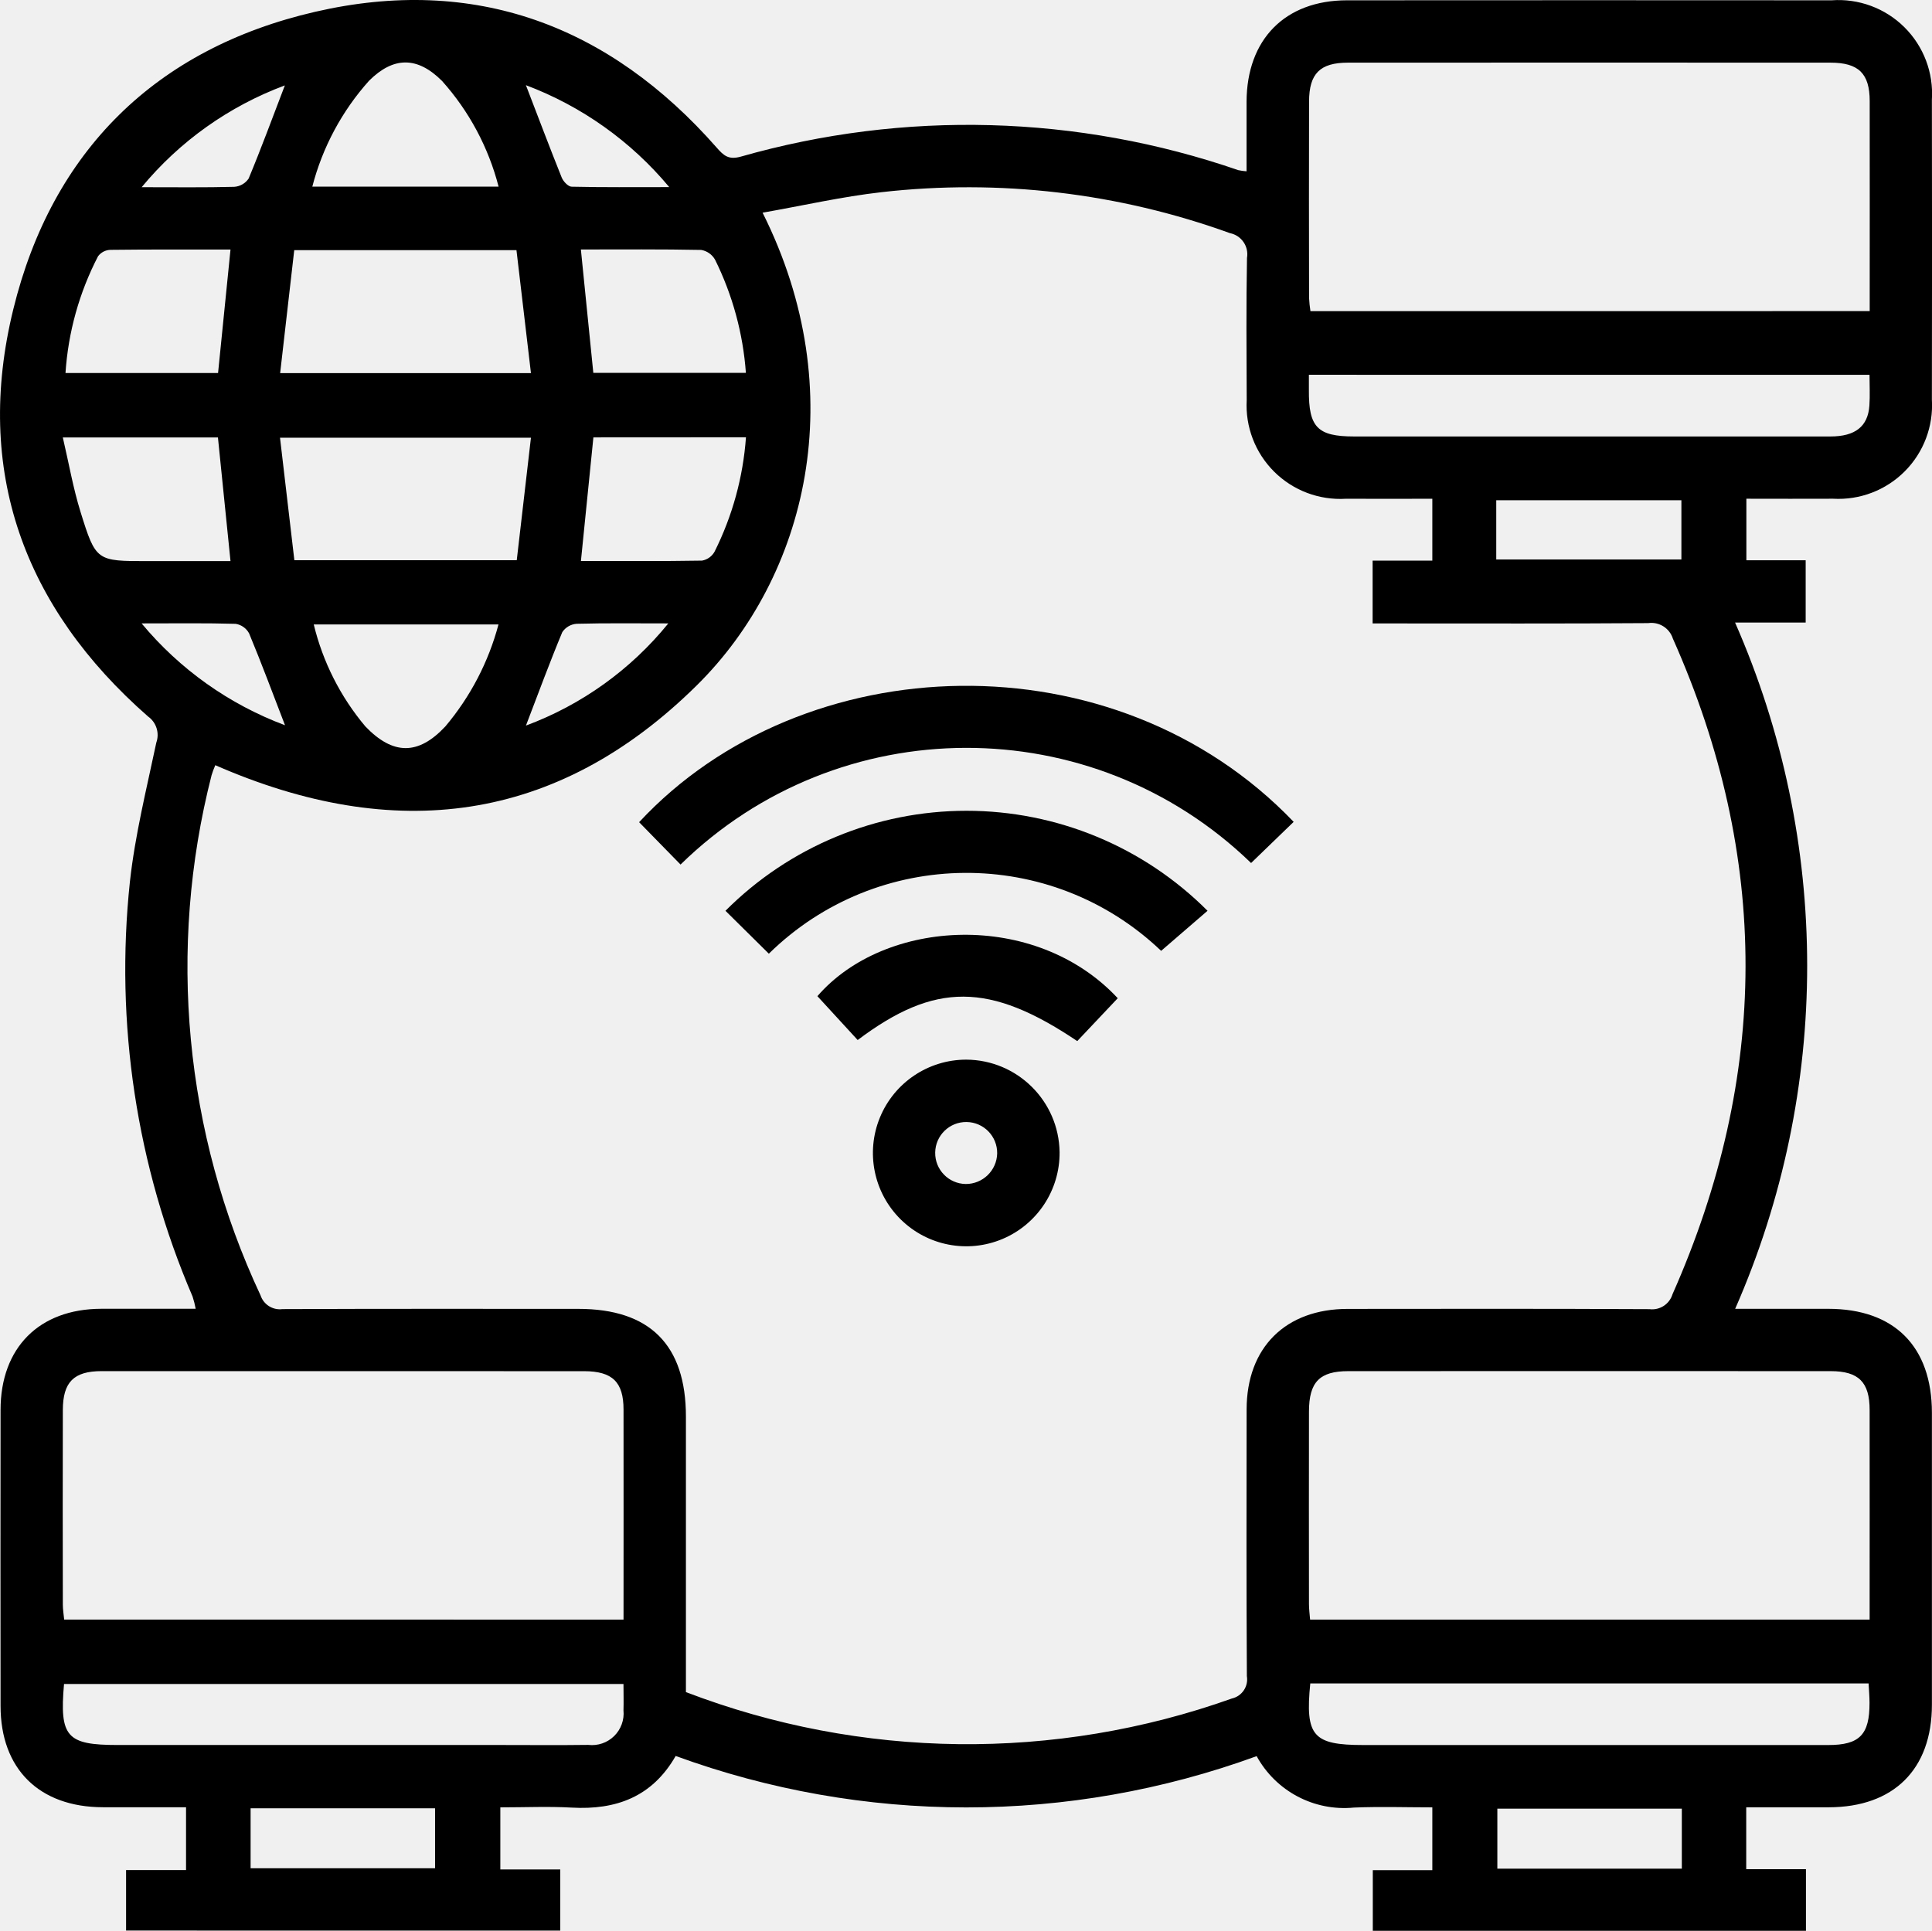
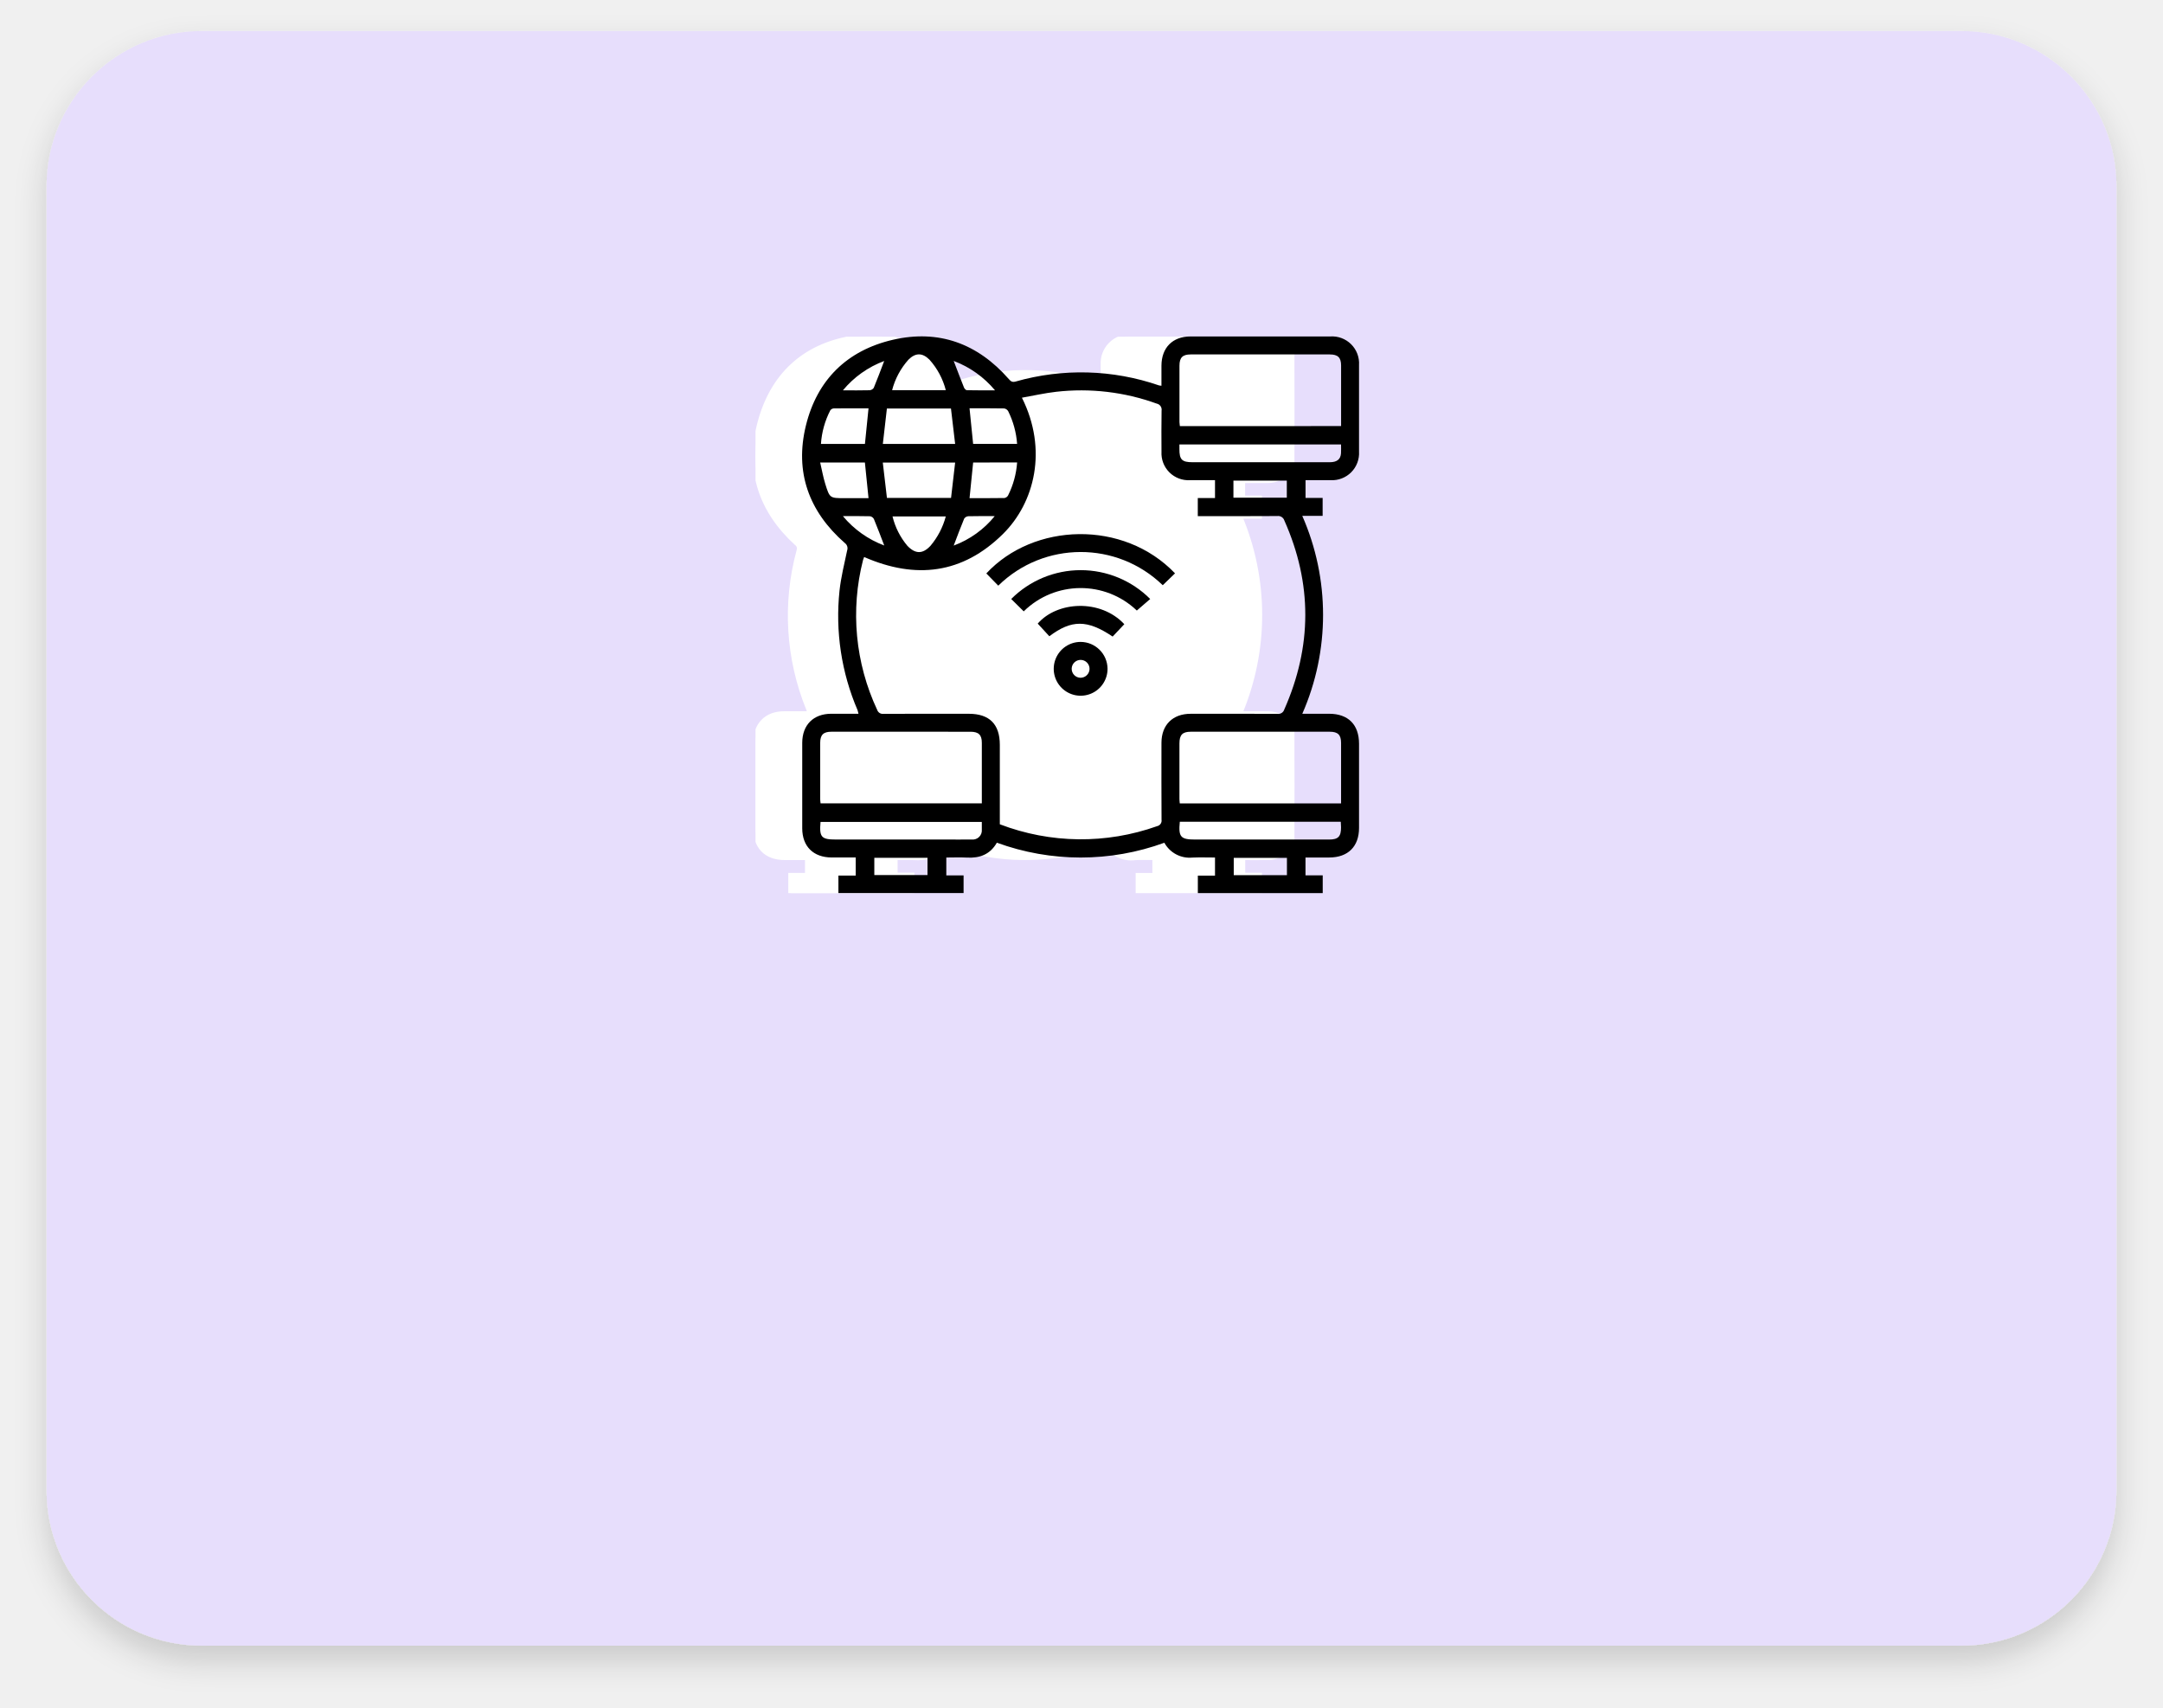
- <svg xmlns="http://www.w3.org/2000/svg" width="107.638" height="107.585" viewBox="0 0 107.638 107.585">
+ <svg xmlns="http://www.w3.org/2000/svg" width="418" height="330" viewBox="0 0 418 330">
  <defs>
+     <filter id="Rectángulo_263055" x="0" y="0" width="418" height="330" filterUnits="userSpaceOnUse">
+       <feOffset dy="3" input="SourceAlpha" />
+       <feGaussianBlur stdDeviation="3" result="blur" />
+       <feFlood flood-opacity="0.161" />
+       <feComposite operator="in" in2="blur" />
+       <feComposite in="SourceGraphic" />
+     </filter>
    <clipPath id="clip-path">
+       <rect id="Rectángulo_264056" data-name="Rectángulo 264056" width="104.153" height="107.519" fill="#fff" stroke="#fff" stroke-width="1" />
+     </clipPath>
+     <clipPath id="clip-path-2">
      <rect id="Rectángulo_264040" data-name="Rectángulo 264040" width="107.638" height="107.585" fill="none" />
    </clipPath>
  </defs>
-   <g id="Grupo_715852" data-name="Grupo 715852" transform="translate(-1166 -8752.231)">
-     <g id="Grupo_711910" data-name="Grupo 711910" transform="translate(1166 8752.231)">
-       <g id="Grupo_711910-2" data-name="Grupo 711910" clip-path="url(#clip-path)">
-         <path id="Trazado_245641" data-name="Trazado 245641" d="M7.024,107.571V104.2h3.341V100.7c-1.55,0-3.092,0-4.634,0-3.545-.007-5.7-2.133-5.7-5.646q-.009-8.245,0-16.489c0-3.471,2.15-5.628,5.6-5.639,1.732-.006,3.463,0,5.271,0a5.287,5.287,0,0,0-.173-.682A46.19,46.19,0,0,1,7.237,49.136c.286-2.609.929-5.182,1.472-7.758a1.263,1.263,0,0,0-.459-1.453C1.309,33.841-1.461,26.211.741,17.233,2.9,8.41,8.692,2.706,17.552.66c8.877-2.05,16.381.74,22.38,7.57.388.442.658.687,1.335.5a46.178,46.178,0,0,1,27.727.753,3.226,3.226,0,0,0,.456.063c0-1.316,0-2.6,0-3.877C69.462,2.189,71.6.021,75.04.018q13.5-.01,27.006,0a5.217,5.217,0,0,1,5.586,5.542q.016,8.353,0,16.706a5.216,5.216,0,0,1-5.5,5.524c-1.587.009-3.174,0-4.836,0V31.22H100.6v3.468H96.666a47.538,47.538,0,0,1,.006,38.24c1.825,0,3.5,0,5.185,0,3.683,0,5.773,2.1,5.776,5.789q.005,8.136,0,16.272c0,3.6-2.132,5.708-5.745,5.714-1.512,0-3.024,0-4.6,0v3.448h3.328v3.433H76.483v-3.377H79.8v-3.5c-1.435,0-2.9-.049-4.364.011a5.563,5.563,0,0,1-5.424-2.865,47.186,47.186,0,0,1-32.368-.01c-1.308,2.283-3.323,3.016-5.793,2.877-1.295-.073-2.6-.013-3.976-.013v3.458h3.338v3.409ZM38.211,94.283a43.858,43.858,0,0,0,30.422.358,1.093,1.093,0,0,0,.834-1.247c-.029-4.954-.021-9.907-.014-14.861.005-3.449,2.168-5.6,5.634-5.6,5.6-.006,11.207-.014,16.809.014a1.185,1.185,0,0,0,1.284-.83c5.394-12.178,5.45-24.346.022-36.531a1.257,1.257,0,0,0-1.374-.865c-4.735.034-9.471.018-14.207.018H76.473v-3.5H79.8V27.792c-1.653,0-3.238.007-4.823,0a5.217,5.217,0,0,1-5.519-5.5c-.011-2.639-.032-5.28.016-7.918a1.2,1.2,0,0,0-.948-1.382,42.85,42.85,0,0,0-19.414-2.283c-2.2.249-4.372.747-6.626,1.143,5.034,10.05,2.449,20.289-3.654,26.326-7.819,7.733-16.886,8.815-26.837,4.459a4.859,4.859,0,0,0-.208.561,43.141,43.141,0,0,0,2.731,28.985,1.128,1.128,0,0,0,1.218.761c5.495-.023,10.989-.014,16.484-.013,3.987,0,5.994,2.01,5.995,6,0,5.1,0,10.192,0,15.35m65.952-76.945c0-3.977.006-7.84,0-11.7,0-1.541-.62-2.144-2.188-2.144q-13.438-.007-26.877,0c-1.559,0-2.166.608-2.17,2.162q-.012,5.474,0,10.948a7.14,7.14,0,0,0,.077.737ZM34.739,90.247c0-3.981.006-7.844,0-11.707,0-1.536-.623-2.136-2.2-2.137Q19.1,76.4,5.663,76.4c-1.554,0-2.159.611-2.162,2.17q-.012,5.42,0,10.84c0,.275.048.549.074.834Zm69.424,0c0-3.963.006-7.823,0-11.684,0-1.552-.614-2.162-2.17-2.162q-13.438-.007-26.877,0c-1.6,0-2.187.608-2.189,2.252q-.008,5.365,0,10.731c0,.277.039.553.063.863ZM72.922,20.884c0,.356,0,.6,0,.854-.015,2.071.48,2.581,2.513,2.583q2.6,0,5.2,0,10.672,0,21.344,0c1.383,0,2.09-.558,2.171-1.72.039-.56.007-1.126.007-1.714ZM34.739,93.832H3.567c-.257,2.948.149,3.4,2.984,3.4H27.895c1.625,0,3.251.016,4.876-.006A1.764,1.764,0,0,0,34.736,95.3c.015-.464,0-.93,0-1.464M73,93.8c-.292,2.935.152,3.434,2.959,3.434H96.223c1.878,0,3.756,0,5.634,0,1.748,0,2.307-.577,2.3-2.357,0-.348-.032-.7-.051-1.076ZM29.581,20.791c-.275-2.337-.542-4.6-.807-6.851H16.393c-.261,2.277-.52,4.538-.785,6.851ZM16.4,31.216h12.39l.791-6.827H15.6l.8,6.827m-12.9-6.84c.337,1.443.575,2.823.987,4.15.855,2.751.893,2.74,3.755,2.74h4.6l-.7-6.889Zm9.338-10.47c-2.288,0-4.489-.011-6.689.016a.9.9,0,0,0-.685.355,16.485,16.485,0,0,0-1.815,6.507h8.5l.693-6.879m19.521,0,.693,6.873h8.5a16.963,16.963,0,0,0-1.714-6.3,1.1,1.1,0,0,0-.777-.551c-2.2-.044-4.4-.025-6.7-.025m.695,10.47c-.231,2.288-.457,4.535-.695,6.888,2.279,0,4.514.016,6.747-.022a.993.993,0,0,0,.7-.5,16.965,16.965,0,0,0,1.748-6.371ZM27.778,10.4a14.108,14.108,0,0,0-3.151-5.889c-1.37-1.369-2.7-1.372-4.067-.01A14.169,14.169,0,0,0,17.4,10.4Zm-.005,24.395H17.48a13.908,13.908,0,0,0,2.876,5.683c1.537,1.6,2.945,1.618,4.455,0a14.646,14.646,0,0,0,2.962-5.685m55.588-3.617H93.676v-3.3H83.361ZM13.962,104.1H24.239v-3.341H13.962ZM93.7,100.78H83.422v3.342H93.7ZM7.895,10.432c1.917,0,3.539.022,5.158-.021a1.053,1.053,0,0,0,.8-.462c.7-1.68,1.326-3.387,2.017-5.189a18.916,18.916,0,0,0-7.978,5.672M29.3,4.747c.694,1.8,1.326,3.482,1.994,5.145.087.217.36.508.552.512,1.738.04,3.477.023,5.44.023A19.183,19.183,0,0,0,29.3,4.747M7.889,34.737a19.079,19.079,0,0,0,7.99,5.675c-.689-1.788-1.313-3.466-2-5.118a1.035,1.035,0,0,0-.749-.533c-1.65-.048-3.3-.024-5.244-.024M29.3,40.431a18.521,18.521,0,0,0,7.934-5.694c-1.866,0-3.487-.022-5.106.021a1.051,1.051,0,0,0-.8.464c-.7,1.678-1.327,3.385-2.026,5.209" transform="translate(0 -0.001)" />
-         <path id="Trazado_245642" data-name="Trazado 245642" d="M125.447,142.106l-2.308-2.36c9.126-9.822,26.5-10.431,36.467-.018l-2.372,2.293a22.783,22.783,0,0,0-31.787.086" transform="translate(-87.532 -93.934)" />
-         <path id="Trazado_245643" data-name="Trazado 245643" d="M142.189,164.2l-2.415-2.389a18.967,18.967,0,0,1,26.858,0l-2.585,2.232a15.713,15.713,0,0,0-21.858.16" transform="translate(-99.356 -111.062)" />
-         <path id="Trazado_245644" data-name="Trazado 245644" d="M178.57,209.34a5.2,5.2,0,1,1-5.2-5.155,5.229,5.229,0,0,1,5.2,5.155m-3.477.074a1.727,1.727,0,1,0-1.752,1.7,1.745,1.745,0,0,0,1.752-1.7" transform="translate(-119.537 -145.142)" />
-         <path id="Trazado_245645" data-name="Trazado 245645" d="M174.22,183.662l-2.256,2.388c-4.891-3.289-7.934-3.293-12.233-.059l-2.244-2.444c3.762-4.346,12.145-4.809,16.733.114" transform="translate(-111.947 -128.041)" />
+   <g id="Grupo_715904" data-name="Grupo 715904" transform="translate(-1011 -8645)">
+     <g id="Grupo_715205" data-name="Grupo 715205">
+       <g transform="matrix(1, 0, 0, 1, 1011, 8645)" filter="url(#Rectángulo_263055)">
+         <rect id="Rectángulo_263055-2" data-name="Rectángulo 263055" width="400" height="312" rx="30" transform="translate(9 6)" fill="#e7defc" />
+       </g>
+       <g id="Grupo_711930" data-name="Grupo 711930" transform="translate(0 -42.232)">
+         <g id="Grupo_711924" data-name="Grupo 711924" transform="translate(1157 8752.298)">
+           <g id="Grupo_711923" data-name="Grupo 711923" clip-path="url(#clip-path)">
+             <path id="Trazado_245694" data-name="Trazado 245694" d="M73.968,107.494v-3.369H77.2v-3.493c-1.288,0-2.573-.061-3.851.013a5.457,5.457,0,0,1-5.6-2.871,44.292,44.292,0,0,1-31.319-.007c-1.292,2.417-3.4,3.032-5.874,2.877-1.177-.074-2.361-.012-3.595-.012v3.425H30.2v3.46H6.835v-3.4h3.23v-3.483q-2.18,0-4.361,0c-3.647,0-5.66-2.07-5.662-5.818q0-8.131,0-16.262c0-3.534,2.068-5.668,5.48-5.677,1.642,0,3.284,0,5.071,0-.119-.376-.193-.668-.3-.945A47.715,47.715,0,0,1,8.426,41.388a1.3,1.3,0,0,0-.481-1.534C1.129,33.617-1.527,25.839.858,16.738,3.273,7.521,9.391,1.908,18.491.339c8.025-1.383,14.788,1.5,20.126,7.853A1.128,1.128,0,0,0,40,8.7a43.39,43.39,0,0,1,26.526.677c.191.065.393.1.675.169,0-1.438-.011-2.805,0-4.173A5.1,5.1,0,0,1,72.356.02Q85.681,0,99.006.021A5.069,5.069,0,0,1,104.13,5.3q.036,8.619,0,17.237a5.087,5.087,0,0,1-5.062,5.232c-1.634.026-3.268,0-4.951,0v3.436H97.36v3.459H93.525a48.9,48.9,0,0,1,.042,38.129c.34.033.6.078.85.079,1.574.007,3.148-.02,4.721.011a5.057,5.057,0,0,1,4.982,5.086q.063,8.781,0,17.562a5.063,5.063,0,0,1-4.978,5.094c-1.64.034-3.282.006-5,.006v3.456H97.37v3.407ZM11.621,42.584a3.513,3.513,0,0,0-.165.423A44.411,44.411,0,0,0,14.073,72.18a1.079,1.079,0,0,0,1.213.7q8.236-.02,16.471,0a5.1,5.1,0,0,1,5.219,5.4c.015,2.1,0,4.191,0,6.287v9.7a41.171,41.171,0,0,0,30.222,0c0-5.333,0-10.535,0-15.736,0-3.523,2.075-5.65,5.5-5.652,5.386,0,10.771-.01,16.157.011a1.14,1.14,0,0,0,1.274-.775,44.407,44.407,0,0,0,.018-36.606,1.148,1.148,0,0,0-1.253-.813c-4.616.029-9.233.016-13.848.016H73.975v-3.5h3.213V27.771c-1.484,0-2.881,0-4.28,0-3.713,0-5.706-2.054-5.708-5.878,0-2.85,0-5.7,0-8.513-8.6-3.636-19-3.694-25.92-1.372,4.185,9.909,3.278,19.118-4.371,26.751-7.342,7.327-16.016,8.08-25.288,3.825M70.564,17.291H100.78c0-3.856,0-7.642,0-11.429,0-1.838-.526-2.378-2.312-2.378q-9.8,0-19.6,0c-2.132,0-4.264-.012-6.4.006A1.664,1.664,0,0,0,70.577,5.2c-.033,4-.013,8.008-.013,12.1m-36.943,72.9c0-3.973.006-7.833,0-11.692,0-1.542-.6-2.145-2.114-2.146q-13-.007-26,0c-1.51,0-2.1.607-2.1,2.157q-.012,5.47,0,10.941c0,.24.046.479.073.74Zm67.159,0c0-3.98.006-7.841,0-11.7,0-1.533-.6-2.132-2.127-2.132q-13-.007-26,0c-1.5,0-2.086.612-2.089,2.171q-.011,5.416,0,10.833c0,.274.047.548.072.83Zm0-69.281H70.627c-.259,2.93.149,3.4,2.879,3.4H93.736c1.712,0,3.424.015,5.136-.006a1.734,1.734,0,0,0,1.905-1.926c.015-.465,0-.93,0-1.469M3.4,93.73c0,.357,0,.606,0,.854-.014,2.068.465,2.577,2.433,2.579q2.83,0,5.66,0,10.009,0,20.019,0c1.247,0,1.957-.494,2.076-1.507A16.9,16.9,0,0,0,33.6,93.73Zm97.38.031H70.559c0,.458,0,.849,0,1.241.016,1.549.6,2.144,2.1,2.161.384,0,.769,0,1.153,0q12.315,0,24.631,0c1.831,0,2.341-.543,2.335-2.464,0-.285,0-.571,0-.937M15.871,13.918l-.754,6.852H28.633l-.787-6.852ZM27.861,31.2l.766-6.828H15.105c.262,2.325.515,4.564.771,6.828Zm-15.429.041c-.236-2.391-.455-4.61-.679-6.882H3.521A17.482,17.482,0,0,0,5.258,30.8a.856.856,0,0,0,.622.419c2.162.031,4.325.019,6.551.019m-.009-17.345c-2.213,0-4.376-.012-6.537.019a.854.854,0,0,0-.624.416,17.2,17.2,0,0,0-1.735,6.448h8.228l.668-6.883m19.557,6.859h8.544c-.692-2.22-1.318-4.268-1.981-6.3-.073-.223-.361-.526-.553-.529-2.223-.037-4.446-.024-6.68-.024.231,2.362.449,4.584.672,6.856m0,3.595c-.229,2.342-.446,4.561-.674,6.889,2.231,0,4.427.007,6.623-.013a.653.653,0,0,0,.494-.295,17.014,17.014,0,0,0,1.763-6.581ZM16.843,10.391H26.9A14.58,14.58,0,0,0,23.834,4.5c-1.33-1.361-2.61-1.364-3.935,0a14.291,14.291,0,0,0-3.055,5.893m-.021,24.344c.788,2.276,1.543,4.409,3.205,6.022,1.09,1.057,2.155,1.215,3.214.38,2.031-1.6,2.835-3.959,3.661-6.4Zm63.858-3.569h9.942V27.826H80.681ZM23.5,100.709H13.558v3.337H23.5Zm67.159,0H80.717v3.337h9.942ZM7.643,10.421c1.892,0,3.518.015,5.144-.018a.814.814,0,0,0,.619-.4c.669-1.71,1.293-3.439,1.97-5.27a18.775,18.775,0,0,0-7.733,5.686M28.36,4.742c.67,1.8,1.281,3.472,1.927,5.131.085.219.343.517.527.521,1.684.04,3.37.023,5.271.023A18.557,18.557,0,0,0,28.36,4.742M15.378,40.4c-.677-1.825-1.294-3.529-1.952-5.216a.816.816,0,0,0-.581-.45c-1.652-.036-3.305-.021-5.184-.021A18.588,18.588,0,0,0,15.378,40.4m20.595-5.687c-1.789,0-3.42-.011-5.049.014a.729.729,0,0,0-.569.322c-.673,1.741-1.308,3.5-1.952,5.251a16.5,16.5,0,0,0,7.569-5.588" transform="translate(0 0)" fill="#fff" stroke="#fff" stroke-width="1" />
+             <path id="Trazado_245695" data-name="Trazado 245695" d="M37.6,68.158c9.271,4.255,17.945,3.5,25.287-3.825,7.649-7.634,8.557-16.842,4.372-26.752,6.916-2.322,17.318-2.264,25.92,1.372,0,2.812,0,5.663,0,8.513,0,3.824,1.995,5.876,5.708,5.878h4.28v3.44H99.953v3.5h1.076c4.616,0,9.232.014,13.848-.015a1.149,1.149,0,0,1,1.254.813,44.408,44.408,0,0,1-.018,36.605,1.141,1.141,0,0,1-1.275.776c-5.385-.022-10.771-.016-16.156-.011-3.428,0-5.5,2.129-5.5,5.652-.006,5.2,0,10.4,0,15.736a41.173,41.173,0,0,1-30.222,0v-9.7c0-2.1.012-4.191,0-6.287a5.1,5.1,0,0,0-5.219-5.4q-8.236-.024-16.471,0a1.08,1.08,0,0,1-1.213-.7,44.409,44.409,0,0,1-2.617-29.172,3.469,3.469,0,0,1,.165-.423M62.637,73.8a21.43,21.43,0,0,1,30.772-.106L95.75,71.4c-9.718-10.68-26.963-9.679-35.316.017l2.2,2.381m28.422,2.47c-7.35-7.685-19.39-7.12-25.816-.134l2.3,2.433A14.64,14.64,0,0,1,78.1,74.177a14.828,14.828,0,0,1,10.632,4.494l2.327-2.4m-13.025,8.3a5.2,5.2,0,1,0,5.066,5.22,5.141,5.141,0,0,0-5.066-5.22m-5.911-1.031c3.989-3.3,7.958-3.285,11.856-.036l2.3-2.255C82.449,76.72,74.373,76.21,69.862,81.2l2.262,2.34" transform="translate(-25.977 -25.573)" fill="#fff" stroke="#fff" stroke-width="1" />
+             <path id="Trazado_245696" data-name="Trazado 245696" d="M251.763,25.825c0-4.087-.02-8.091.013-12.1a1.664,1.664,0,0,1,1.89-1.707c2.132-.018,4.263-.006,6.4-.006q9.8,0,19.6,0c1.786,0,2.311.54,2.312,2.378,0,3.786,0,7.572,0,11.429Z" transform="translate(-181.198 -8.534)" fill="#fff" stroke="#fff" stroke-width="1" />
+             <path id="Trazado_245697" data-name="Trazado 245697" d="M42.348,277.423H12.2c-.027-.262-.073-.5-.073-.74q-.007-5.47,0-10.941c0-1.55.592-2.156,2.1-2.157q13-.007,26,0c1.515,0,2.111.6,2.114,2.146.008,3.86,0,7.719,0,11.692" transform="translate(-8.726 -187.236)" fill="#fff" stroke="#fff" stroke-width="1" />
+             <path id="Trazado_245698" data-name="Trazado 245698" d="M281.973,277.418H251.828c-.026-.282-.072-.556-.072-.83q-.008-5.416,0-10.832c0-1.559.587-2.17,2.089-2.171q13-.008,26,0c1.523,0,2.123.6,2.127,2.133.009,3.861,0,7.722,0,11.7" transform="translate(-181.193 -187.236)" fill="#fff" stroke="#fff" stroke-width="1" />
+             <path id="Trazado_245699" data-name="Trazado 245699" d="M281.984,72.162c0,.539.013,1,0,1.469a1.734,1.734,0,0,1-1.905,1.925c-1.712.021-3.424.006-5.136.006H254.712c-2.731,0-3.139-.47-2.88-3.4Z" transform="translate(-181.205 -51.261)" fill="#fff" stroke="#fff" stroke-width="1" />
+             <path id="Trazado_245700" data-name="Trazado 245700" d="M12.129,323.605h30.2a16.835,16.835,0,0,1-.013,1.924c-.118,1.013-.829,1.506-2.076,1.507q-10.009.007-20.019,0-2.83,0-5.66,0c-1.969,0-2.448-.51-2.433-2.578,0-.249,0-.5,0-.855" transform="translate(-8.73 -229.874)" fill="#fff" stroke="#fff" stroke-width="1" />
+             <path id="Trazado_245701" data-name="Trazado 245701" d="M281.975,323.711c0,.367,0,.652,0,.938.006,1.921-.5,2.464-2.335,2.464q-12.315,0-24.631,0c-.384,0-.768,0-1.153,0-1.507-.017-2.086-.613-2.1-2.161,0-.392,0-.783,0-1.241Z" transform="translate(-181.195 -229.95)" fill="#fff" stroke="#fff" stroke-width="1" />
+             <path id="Trazado_245702" data-name="Trazado 245702" d="M54.694,48.054H66.669c.259,2.256.518,4.513.787,6.852H53.94l.754-6.852" transform="translate(-38.822 -34.135)" fill="#fff" stroke="#fff" stroke-width="1" />
+             <path id="Trazado_245703" data-name="Trazado 245703" d="M66.653,90.966H54.669L53.9,84.138H67.419l-.766,6.828" transform="translate(-38.792 -59.768)" fill="#fff" stroke="#fff" stroke-width="1" />
+             <path id="Trazado_245704" data-name="Trazado 245704" d="M21.474,90.974c-2.226,0-4.389.012-6.551-.019a.856.856,0,0,1-.622-.419,17.482,17.482,0,0,1-1.738-6.444h8.232c.224,2.272.443,4.491.679,6.882" transform="translate(-9.042 -59.735)" fill="#fff" stroke="#fff" stroke-width="1" />
+             <path id="Trazado_245705" data-name="Trazado 245705" d="M21.48,47.964l-.668,6.883H12.584A17.2,17.2,0,0,1,14.319,48.4a.856.856,0,0,1,.624-.417c2.162-.03,4.324-.019,6.537-.019" transform="translate(-9.057 -34.07)" fill="#fff" stroke="#fff" stroke-width="1" />
+             <path id="Trazado_245706" data-name="Trazado 245706" d="M112.38,54.832c-.223-2.271-.44-4.494-.671-6.856,2.234,0,4.458-.013,6.68.024.192,0,.48.306.553.529.664,2.035,1.289,4.083,1.981,6.3Z" transform="translate(-80.401 -34.079)" fill="#fff" stroke="#fff" stroke-width="1" />
+             <path id="Trazado_245707" data-name="Trazado 245707" d="M112.385,84.062h8.206a17.012,17.012,0,0,1-1.763,6.581.652.652,0,0,1-.494.295c-2.2.019-4.392.013-6.623.013l.674-6.889" transform="translate(-80.402 -59.714)" fill="#fff" stroke="#fff" stroke-width="1" />
+             <path id="Trazado_245708" data-name="Trazado 245708" d="M60.1,18.913a14.294,14.294,0,0,1,3.055-5.893c1.325-1.365,2.606-1.362,3.935,0a14.578,14.578,0,0,1,3.064,5.895Z" transform="translate(-43.256 -8.522)" fill="#fff" stroke="#fff" stroke-width="1" />
+             <path id="Trazado_245709" data-name="Trazado 245709" d="M60.023,119.924H70.1c-.826,2.443-1.63,4.8-3.661,6.4-1.058.836-2.124.678-3.213-.379-1.662-1.612-2.417-3.746-3.205-6.022" transform="translate(-43.201 -85.189)" fill="#fff" stroke="#fff" stroke-width="1" />
+             <rect id="Rectángulo_264053" data-name="Rectángulo 264053" width="9.942" height="3.339" transform="translate(80.681 27.827)" fill="#fff" stroke="#fff" stroke-width="1" />
+             <rect id="Rectángulo_264054" data-name="Rectángulo 264054" width="9.942" height="3.337" transform="translate(13.558 100.709)" fill="#fff" stroke="#fff" stroke-width="1" />
+             <rect id="Rectángulo_264055" data-name="Rectángulo 264055" width="9.942" height="3.337" transform="translate(80.718 100.71)" fill="#fff" stroke="#fff" stroke-width="1" />
+             <path id="Trazado_245710" data-name="Trazado 245710" d="M27.271,22.037A18.773,18.773,0,0,1,35,16.351c-.677,1.831-1.3,3.56-1.97,5.27a.814.814,0,0,1-.619.4c-1.626.033-3.252.018-5.144.018" transform="translate(-19.628 -11.615)" fill="#fff" stroke="#fff" stroke-width="1" />
+             <path id="Trazado_245711" data-name="Trazado 245711" d="M101.191,16.373a18.558,18.558,0,0,1,7.724,5.676c-1.9,0-3.587.017-5.271-.024-.184,0-.442-.3-.527-.521-.645-1.659-1.256-3.333-1.926-5.131" transform="translate(-72.831 -11.631)" fill="#fff" stroke="#fff" stroke-width="1" />
+             <path id="Trazado_245712" data-name="Trazado 245712" d="M35.053,125.522a18.588,18.588,0,0,1-7.717-5.686c1.879,0,3.532-.016,5.184.021a.816.816,0,0,1,.58.45c.658,1.687,1.275,3.391,1.952,5.216" transform="translate(-19.675 -85.123)" fill="#fff" stroke="#fff" stroke-width="1" />
+             <path id="Trazado_245713" data-name="Trazado 245713" d="M108.913,119.836a16.5,16.5,0,0,1-7.57,5.588c.645-1.753,1.279-3.51,1.952-5.251a.729.729,0,0,1,.569-.322c1.629-.025,3.259-.014,5.049-.014" transform="translate(-72.94 -85.125)" fill="#fff" stroke="#fff" stroke-width="1" />
+             <path id="Trazado_245714" data-name="Trazado 245714" d="M125.148,141.893l-2.2-2.381c8.353-9.7,25.6-10.7,35.316-.017l-2.341,2.292a21.43,21.43,0,0,0-30.772.106" transform="translate(-88.488 -93.666)" fill="#fff" stroke="#fff" stroke-width="1" />
+             <path id="Trazado_245715" data-name="Trazado 245715" d="M165.921,161.37l-2.327,2.4a14.827,14.827,0,0,0-10.632-4.494,14.641,14.641,0,0,0-10.561,4.392l-2.3-2.433c6.426-6.987,18.466-7.551,25.816.134" transform="translate(-100.838 -110.673)" fill="#fff" stroke="#fff" stroke-width="1" />
+             <path id="Trazado_245716" data-name="Trazado 245716" d="M172.9,203.7a5.2,5.2,0,1,1-5,5.18,5.138,5.138,0,0,1,5-5.18m1.7,5.184a1.671,1.671,0,1,0-1.655,1.743,1.715,1.715,0,0,0,1.655-1.743" transform="translate(-120.843 -144.701)" fill="#fff" stroke="#fff" stroke-width="1" />
+             <path id="Trazado_245717" data-name="Trazado 245717" d="M158.844,185.7l-2.262-2.34c4.511-4.993,12.588-4.483,16.421.049l-2.3,2.255c-3.9-3.248-7.866-3.265-11.856.037" transform="translate(-112.697 -127.726)" fill="#fff" stroke="#fff" stroke-width="1" />
+             <path id="Trazado_245718" data-name="Trazado 245718" d="M183.239,217.407a1.671,1.671,0,1,1-1.687-1.709,1.72,1.72,0,0,1,1.687,1.709" transform="translate(-129.479 -153.222)" fill="#fff" stroke="#fff" stroke-width="1" />
+           </g>
+         </g>
+         <g id="Grupo_711910" data-name="Grupo 711910" transform="translate(1166 8752.231)">
+           <g id="Grupo_711910-2" data-name="Grupo 711910" clip-path="url(#clip-path-2)">
+             <path id="Trazado_245641" data-name="Trazado 245641" d="M7.024,107.571V104.2h3.341V100.7c-1.55,0-3.092,0-4.634,0-3.545-.007-5.7-2.133-5.7-5.646q-.009-8.245,0-16.489c0-3.471,2.15-5.628,5.6-5.639,1.732-.006,3.463,0,5.271,0a5.287,5.287,0,0,0-.173-.682A46.19,46.19,0,0,1,7.237,49.136c.286-2.609.929-5.182,1.472-7.758a1.263,1.263,0,0,0-.459-1.453C1.309,33.841-1.461,26.211.741,17.233,2.9,8.41,8.692,2.706,17.552.66c8.877-2.05,16.381.74,22.38,7.57.388.442.658.687,1.335.5a46.178,46.178,0,0,1,27.727.753,3.226,3.226,0,0,0,.456.063c0-1.316,0-2.6,0-3.877C69.462,2.189,71.6.021,75.04.018q13.5-.01,27.006,0a5.217,5.217,0,0,1,5.586,5.542q.016,8.353,0,16.706a5.216,5.216,0,0,1-5.5,5.524c-1.587.009-3.174,0-4.836,0V31.22H100.6v3.468H96.666a47.538,47.538,0,0,1,.006,38.24c1.825,0,3.5,0,5.185,0,3.683,0,5.773,2.1,5.776,5.789q.005,8.136,0,16.272c0,3.6-2.132,5.708-5.745,5.714-1.512,0-3.024,0-4.6,0v3.448h3.328v3.433H76.483v-3.377H79.8v-3.5c-1.435,0-2.9-.049-4.364.011a5.563,5.563,0,0,1-5.424-2.865,47.186,47.186,0,0,1-32.368-.01c-1.308,2.283-3.323,3.016-5.793,2.877-1.295-.073-2.6-.013-3.976-.013v3.458h3.338v3.409ZM38.211,94.283a43.858,43.858,0,0,0,30.422.358,1.093,1.093,0,0,0,.834-1.247c-.029-4.954-.021-9.907-.014-14.861.005-3.449,2.168-5.6,5.634-5.6,5.6-.006,11.207-.014,16.809.014a1.185,1.185,0,0,0,1.284-.83c5.394-12.178,5.45-24.346.022-36.531a1.257,1.257,0,0,0-1.374-.865c-4.735.034-9.471.018-14.207.018H76.473v-3.5H79.8V27.792c-1.653,0-3.238.007-4.823,0a5.217,5.217,0,0,1-5.519-5.5c-.011-2.639-.032-5.28.016-7.918a1.2,1.2,0,0,0-.948-1.382,42.85,42.85,0,0,0-19.414-2.283c-2.2.249-4.372.747-6.626,1.143,5.034,10.05,2.449,20.289-3.654,26.326-7.819,7.733-16.886,8.815-26.837,4.459a4.859,4.859,0,0,0-.208.561,43.141,43.141,0,0,0,2.731,28.985,1.128,1.128,0,0,0,1.218.761c5.495-.023,10.989-.014,16.484-.013,3.987,0,5.994,2.01,5.995,6,0,5.1,0,10.192,0,15.35m65.952-76.945c0-3.977.006-7.84,0-11.7,0-1.541-.62-2.144-2.188-2.144q-13.438-.007-26.877,0c-1.559,0-2.166.608-2.17,2.162q-.012,5.474,0,10.948a7.14,7.14,0,0,0,.077.737ZM34.739,90.247c0-3.981.006-7.844,0-11.707,0-1.536-.623-2.136-2.2-2.137Q19.1,76.4,5.663,76.4c-1.554,0-2.159.611-2.162,2.17q-.012,5.42,0,10.84c0,.275.048.549.074.834Zm69.424,0c0-3.963.006-7.823,0-11.684,0-1.552-.614-2.162-2.17-2.162q-13.438-.007-26.877,0c-1.6,0-2.187.608-2.189,2.252q-.008,5.365,0,10.731c0,.277.039.553.063.863ZM72.922,20.884c0,.356,0,.6,0,.854-.015,2.071.48,2.581,2.513,2.583q2.6,0,5.2,0,10.672,0,21.344,0c1.383,0,2.09-.558,2.171-1.72.039-.56.007-1.126.007-1.714ZM34.739,93.832H3.567c-.257,2.948.149,3.4,2.984,3.4H27.895c1.625,0,3.251.016,4.876-.006A1.764,1.764,0,0,0,34.736,95.3c.015-.464,0-.93,0-1.464M73,93.8c-.292,2.935.152,3.434,2.959,3.434H96.223c1.878,0,3.756,0,5.634,0,1.748,0,2.307-.577,2.3-2.357,0-.348-.032-.7-.051-1.076ZM29.581,20.791c-.275-2.337-.542-4.6-.807-6.851H16.393c-.261,2.277-.52,4.538-.785,6.851ZM16.4,31.216h12.39l.791-6.827H15.6l.8,6.827m-12.9-6.84c.337,1.443.575,2.823.987,4.15.855,2.751.893,2.74,3.755,2.74h4.6l-.7-6.889Zm9.338-10.47c-2.288,0-4.489-.011-6.689.016a.9.9,0,0,0-.685.355,16.485,16.485,0,0,0-1.815,6.507h8.5l.693-6.879m19.521,0,.693,6.873h8.5a16.963,16.963,0,0,0-1.714-6.3,1.1,1.1,0,0,0-.777-.551c-2.2-.044-4.4-.025-6.7-.025m.695,10.47c-.231,2.288-.457,4.535-.695,6.888,2.279,0,4.514.016,6.747-.022a.993.993,0,0,0,.7-.5,16.965,16.965,0,0,0,1.748-6.371ZM27.778,10.4a14.108,14.108,0,0,0-3.151-5.889c-1.37-1.369-2.7-1.372-4.067-.01A14.169,14.169,0,0,0,17.4,10.4Zm-.005,24.395H17.48a13.908,13.908,0,0,0,2.876,5.683c1.537,1.6,2.945,1.618,4.455,0a14.646,14.646,0,0,0,2.962-5.685m55.588-3.617H93.676v-3.3H83.361ZM13.962,104.1H24.239v-3.341H13.962ZM93.7,100.78H83.422v3.342H93.7ZM7.895,10.432c1.917,0,3.539.022,5.158-.021a1.053,1.053,0,0,0,.8-.462c.7-1.68,1.326-3.387,2.017-5.189a18.916,18.916,0,0,0-7.978,5.672M29.3,4.747c.694,1.8,1.326,3.482,1.994,5.145.087.217.36.508.552.512,1.738.04,3.477.023,5.44.023A19.183,19.183,0,0,0,29.3,4.747M7.889,34.737a19.079,19.079,0,0,0,7.99,5.675c-.689-1.788-1.313-3.466-2-5.118a1.035,1.035,0,0,0-.749-.533c-1.65-.048-3.3-.024-5.244-.024M29.3,40.431a18.521,18.521,0,0,0,7.934-5.694c-1.866,0-3.487-.022-5.106.021a1.051,1.051,0,0,0-.8.464c-.7,1.678-1.327,3.385-2.026,5.209" transform="translate(0 -0.001)" />
+             <path id="Trazado_245642" data-name="Trazado 245642" d="M125.447,142.106l-2.308-2.36c9.126-9.822,26.5-10.431,36.467-.018l-2.372,2.293a22.783,22.783,0,0,0-31.787.086" transform="translate(-87.532 -93.934)" />
+             <path id="Trazado_245643" data-name="Trazado 245643" d="M142.189,164.2l-2.415-2.389a18.967,18.967,0,0,1,26.858,0l-2.585,2.232a15.713,15.713,0,0,0-21.858.16" transform="translate(-99.356 -111.062)" />
+             <path id="Trazado_245644" data-name="Trazado 245644" d="M178.57,209.34a5.2,5.2,0,1,1-5.2-5.155,5.229,5.229,0,0,1,5.2,5.155m-3.477.074a1.727,1.727,0,1,0-1.752,1.7,1.745,1.745,0,0,0,1.752-1.7" transform="translate(-119.537 -145.142)" />
+             <path id="Trazado_245645" data-name="Trazado 245645" d="M174.22,183.662l-2.256,2.388c-4.891-3.289-7.934-3.293-12.233-.059l-2.244-2.444c3.762-4.346,12.145-4.809,16.733.114" transform="translate(-111.947 -128.041)" />
+           </g>
+         </g>
      </g>
    </g>
  </g>
</svg>
